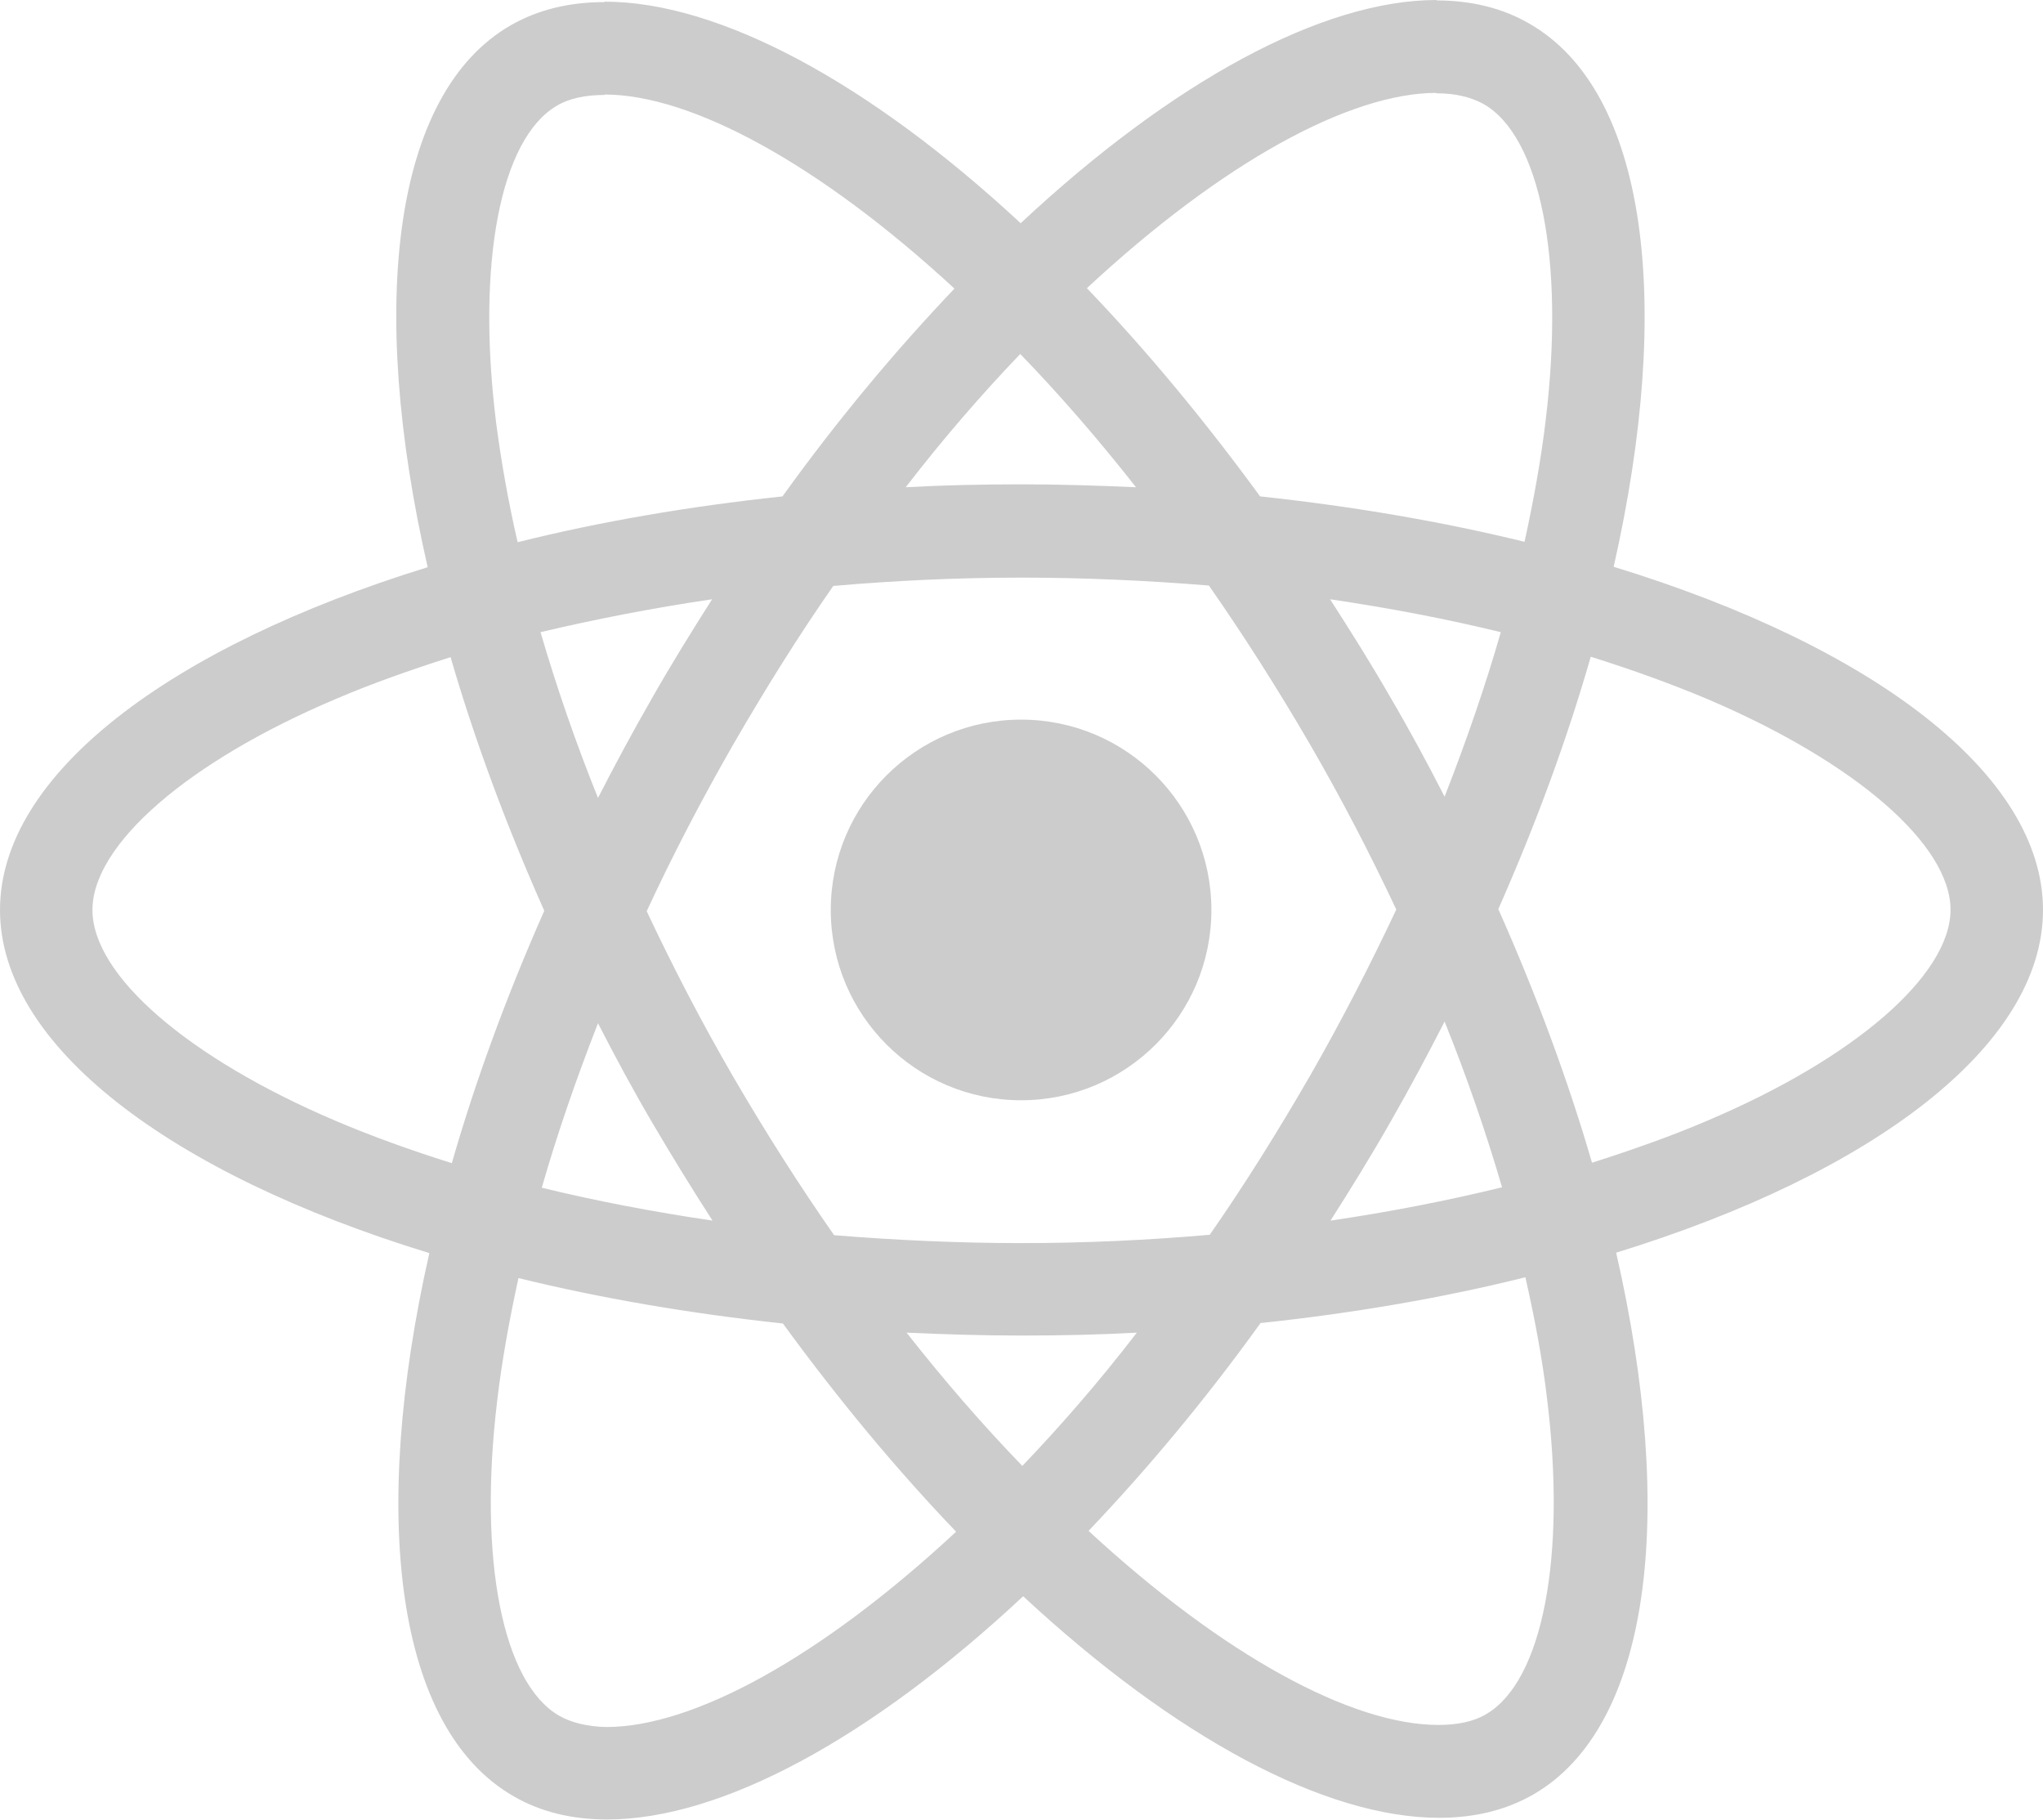
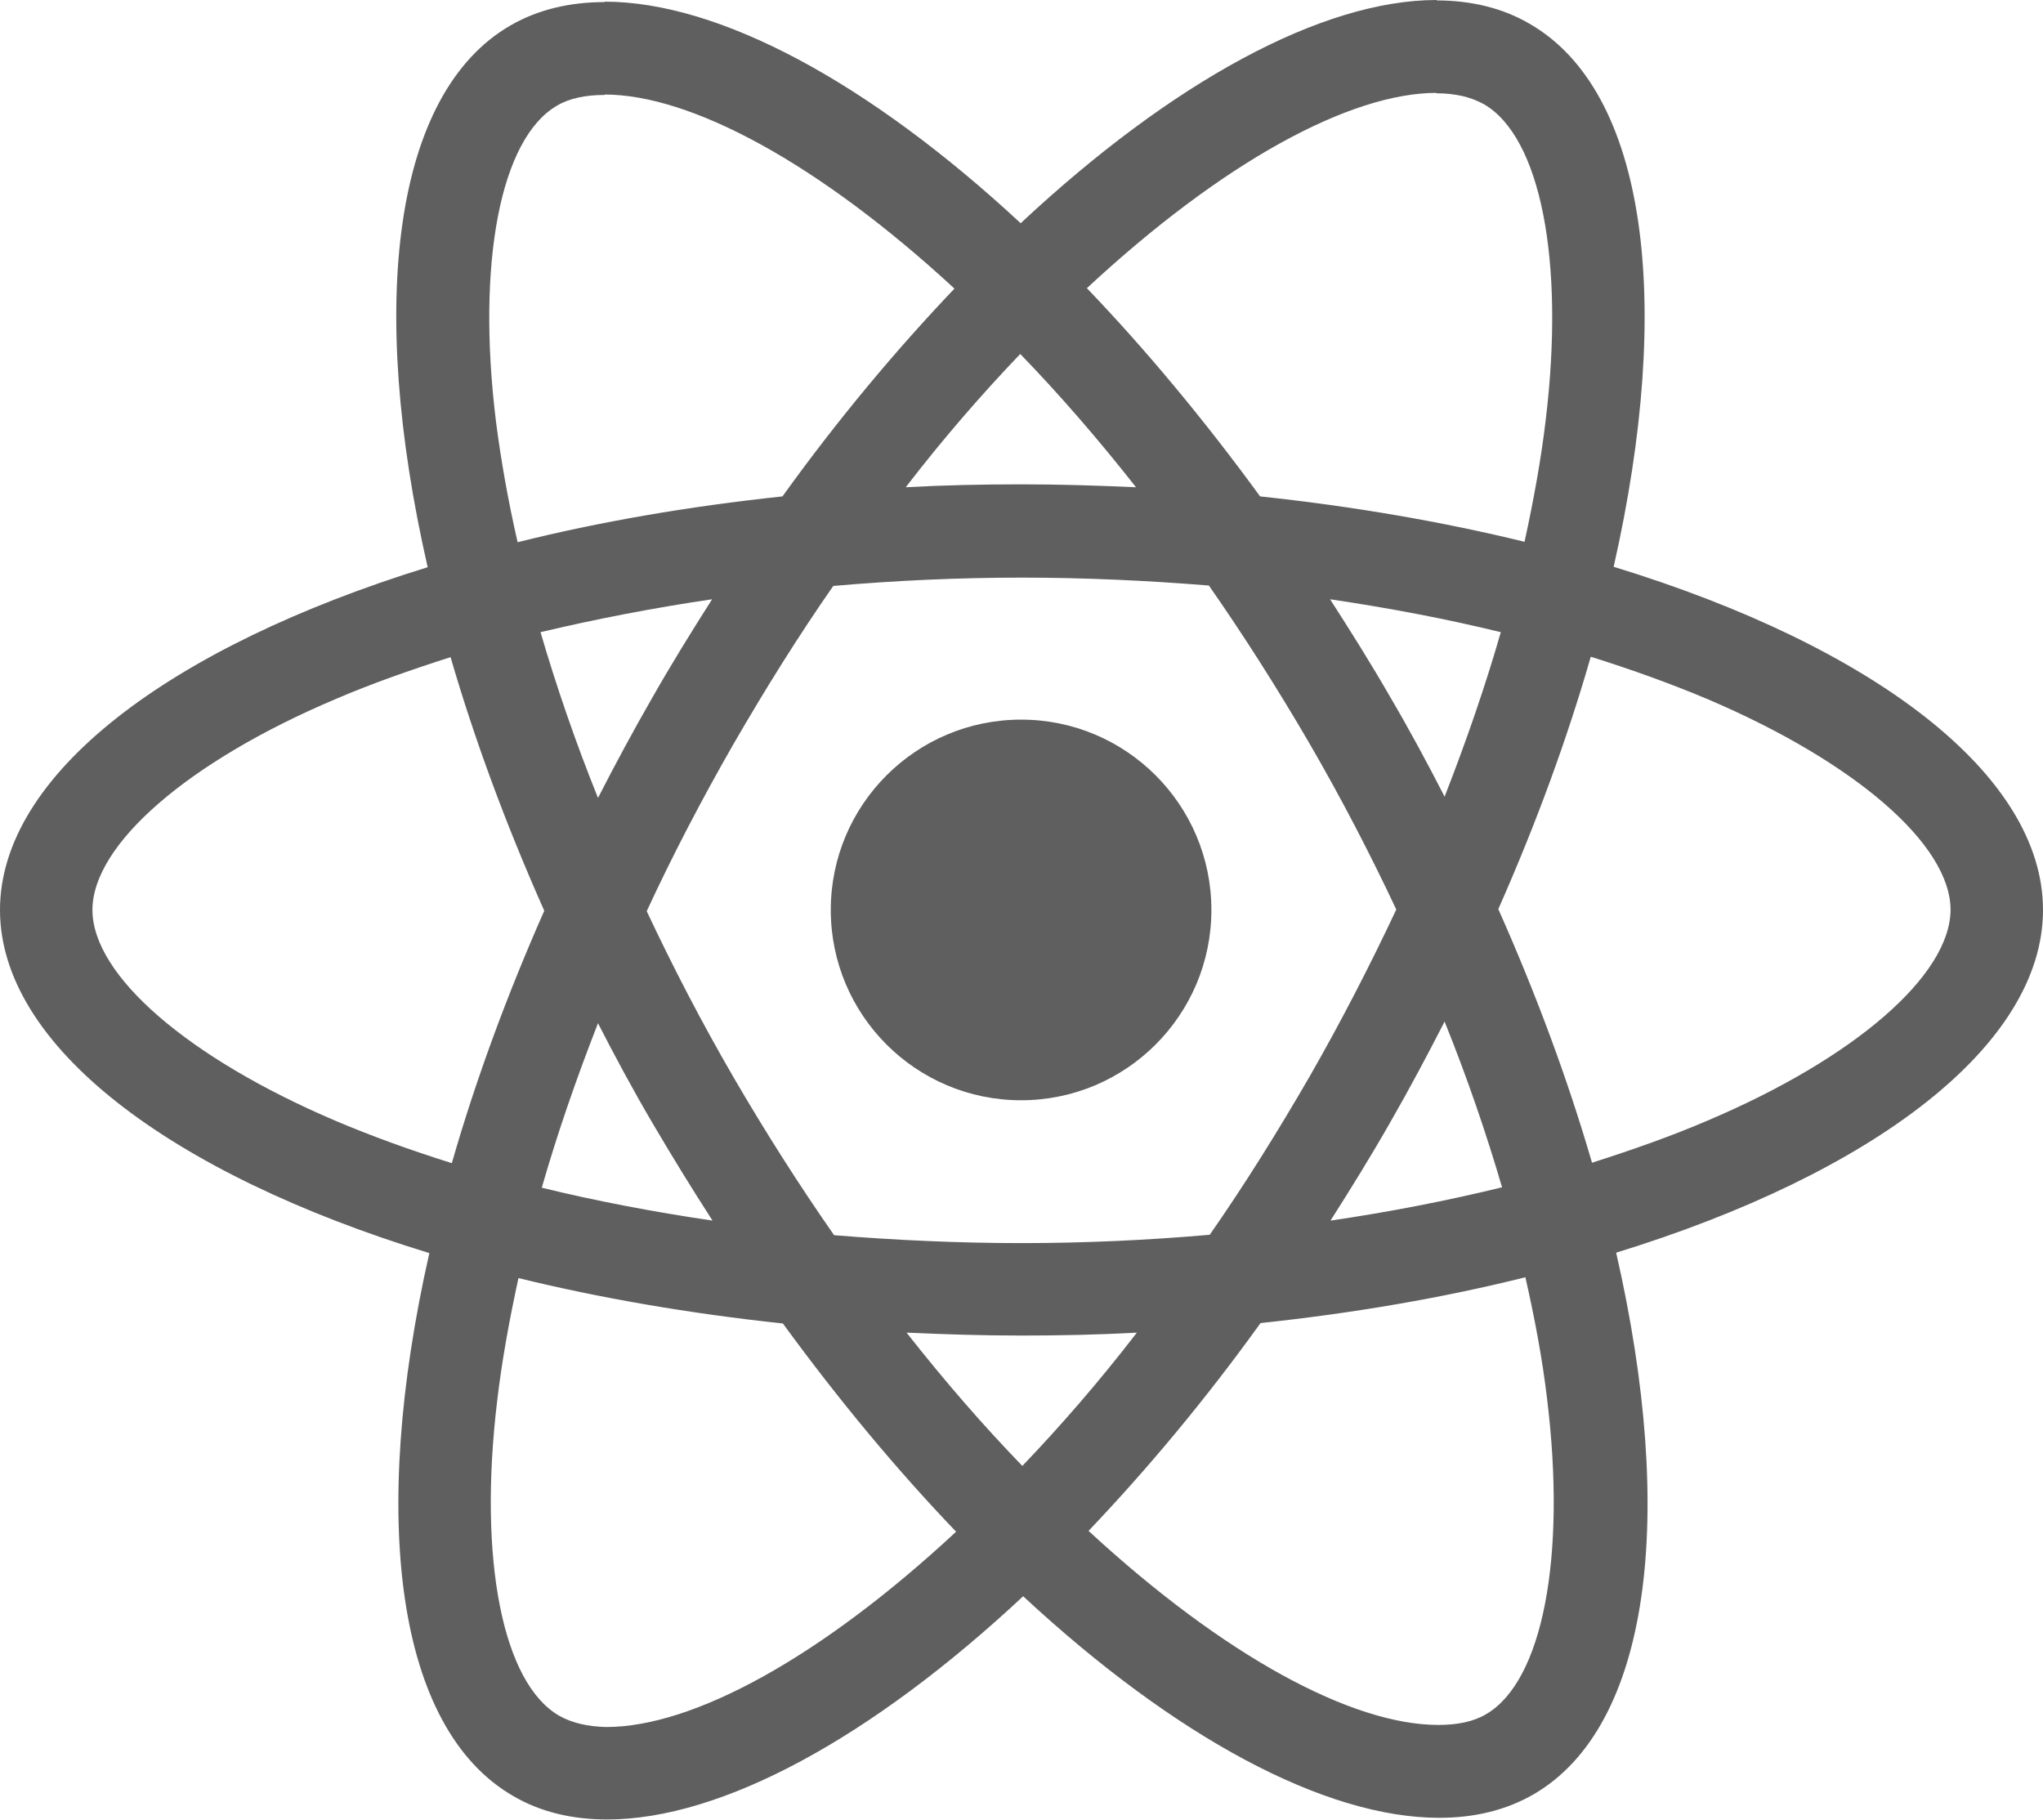
<svg xmlns="http://www.w3.org/2000/svg" height="44" viewBox="175.7 78 490.6 436.9" width="auto">
-   <g fill="#cccccc">
+   <g fill="#5F5F5F">
    <path d="m666.3 296.5c0-32.5-40.7-63.3-103.1-82.4 14.4-63.6 8-114.2-20.2-130.4-6.5-3.8-14.1-5.6-22.4-5.6v22.3c4.6 0 8.3.9 11.4 2.6 13.6 7.8 19.5 37.5 14.9 75.7-1.1 9.4-2.9 19.3-5.1 29.4-19.6-4.8-41-8.5-63.5-10.9-13.5-18.5-27.5-35.3-41.6-50 32.6-30.3 63.2-46.9 84-46.9v-22.3c-27.5 0-63.5 19.6-99.9 53.6-36.4-33.8-72.4-53.2-99.9-53.2v22.3c20.7 0 51.4 16.5 84 46.6-14 14.7-28 31.4-41.3 49.9-22.6 2.4-44 6.1-63.6 11-2.3-10-4-19.7-5.2-29-4.7-38.2 1.1-67.9 14.6-75.8 3-1.8 6.9-2.6 11.5-2.6v-22.3c-8.4 0-16 1.8-22.6 5.6-28.1 16.2-34.4 66.7-19.9 130.1-62.2 19.2-102.7 49.9-102.7 82.3 0 32.5 40.7 63.3 103.1 82.4-14.4 63.6-8 114.2 20.2 130.4 6.5 3.8 14.1 5.6 22.5 5.6 27.5 0 63.5-19.6 99.9-53.6 36.4 33.8 72.4 53.2 99.9 53.2 8.4 0 16-1.8 22.6-5.6 28.1-16.2 34.4-66.7 19.9-130.1 62-19.1 102.5-49.9 102.5-82.3zm-130.2-66.7c-3.7 12.9-8.3 26.2-13.5 39.5-4.1-8-8.4-16-13.1-24-4.6-8-9.5-15.8-14.4-23.4 14.2 2.1 27.9 4.7 41 7.9zm-45.8 106.5c-7.8 13.5-15.8 26.3-24.1 38.2-14.9 1.3-30 2-45.2 2-15.1 0-30.2-.7-45-1.9-8.3-11.9-16.4-24.6-24.2-38-7.6-13.1-14.5-26.4-20.8-39.8 6.2-13.4 13.2-26.8 20.7-39.9 7.8-13.5 15.8-26.3 24.1-38.2 14.9-1.3 30-2 45.2-2 15.1 0 30.2.7 45 1.9 8.3 11.9 16.4 24.6 24.2 38 7.6 13.1 14.5 26.4 20.8 39.8-6.3 13.4-13.2 26.8-20.7 39.9zm32.3-13c5.4 13.4 10 26.8 13.8 39.8-13.1 3.2-26.9 5.9-41.2 8 4.9-7.7 9.8-15.6 14.4-23.7 4.6-8 8.9-16.1 13-24.1zm-101.4 106.7c-9.3-9.6-18.6-20.3-27.8-32 9 .4 18.2.7 27.5.7 9.4 0 18.7-.2 27.8-.7-9 11.7-18.3 22.4-27.5 32zm-74.4-58.9c-14.2-2.1-27.9-4.7-41-7.9 3.7-12.9 8.3-26.2 13.5-39.5 4.1 8 8.4 16 13.1 24s9.5 15.8 14.4 23.4zm73.9-208.1c9.3 9.6 18.6 20.3 27.8 32-9-.4-18.2-.7-27.5-.7-9.4 0-18.7.2-27.8.7 9-11.7 18.3-22.4 27.5-32zm-74 58.9c-4.9 7.7-9.8 15.6-14.4 23.7-4.6 8-8.9 16-13 24-5.4-13.4-10-26.8-13.8-39.8 13.1-3.1 26.9-5.8 41.2-7.9zm-90.5 125.2c-35.4-15.1-58.3-34.9-58.3-50.6s22.9-35.6 58.3-50.6c8.6-3.7 18-7 27.7-10.1 5.7 19.6 13.2 40 22.5 60.9-9.2 20.8-16.6 41.1-22.2 60.6-9.9-3.1-19.3-6.5-28-10.2zm53.8 142.9c-13.6-7.8-19.5-37.5-14.9-75.7 1.1-9.4 2.9-19.3 5.1-29.4 19.6 4.8 41 8.5 63.5 10.9 13.5 18.5 27.5 35.3 41.6 50-32.6 30.3-63.2 46.9-84 46.9-4.5-.1-8.3-1-11.3-2.7zm237.2-76.2c4.7 38.2-1.1 67.9-14.6 75.8-3 1.8-6.9 2.6-11.5 2.6-20.7 0-51.4-16.5-84-46.6 14-14.7 28-31.4 41.3-49.9 22.6-2.4 44-6.1 63.6-11 2.3 10.1 4.1 19.8 5.2 29.1zm38.5-66.7c-8.6 3.7-18 7-27.7 10.1-5.7-19.6-13.2-40-22.5-60.9 9.2-20.8 16.6-41.1 22.2-60.6 9.9 3.1 19.3 6.5 28.1 10.2 35.4 15.1 58.3 34.9 58.3 50.6-.1 15.7-23 35.6-58.4 50.6z" />
    <circle cx="420.9" cy="296.5" r="45.7" />
  </g>
</svg>
